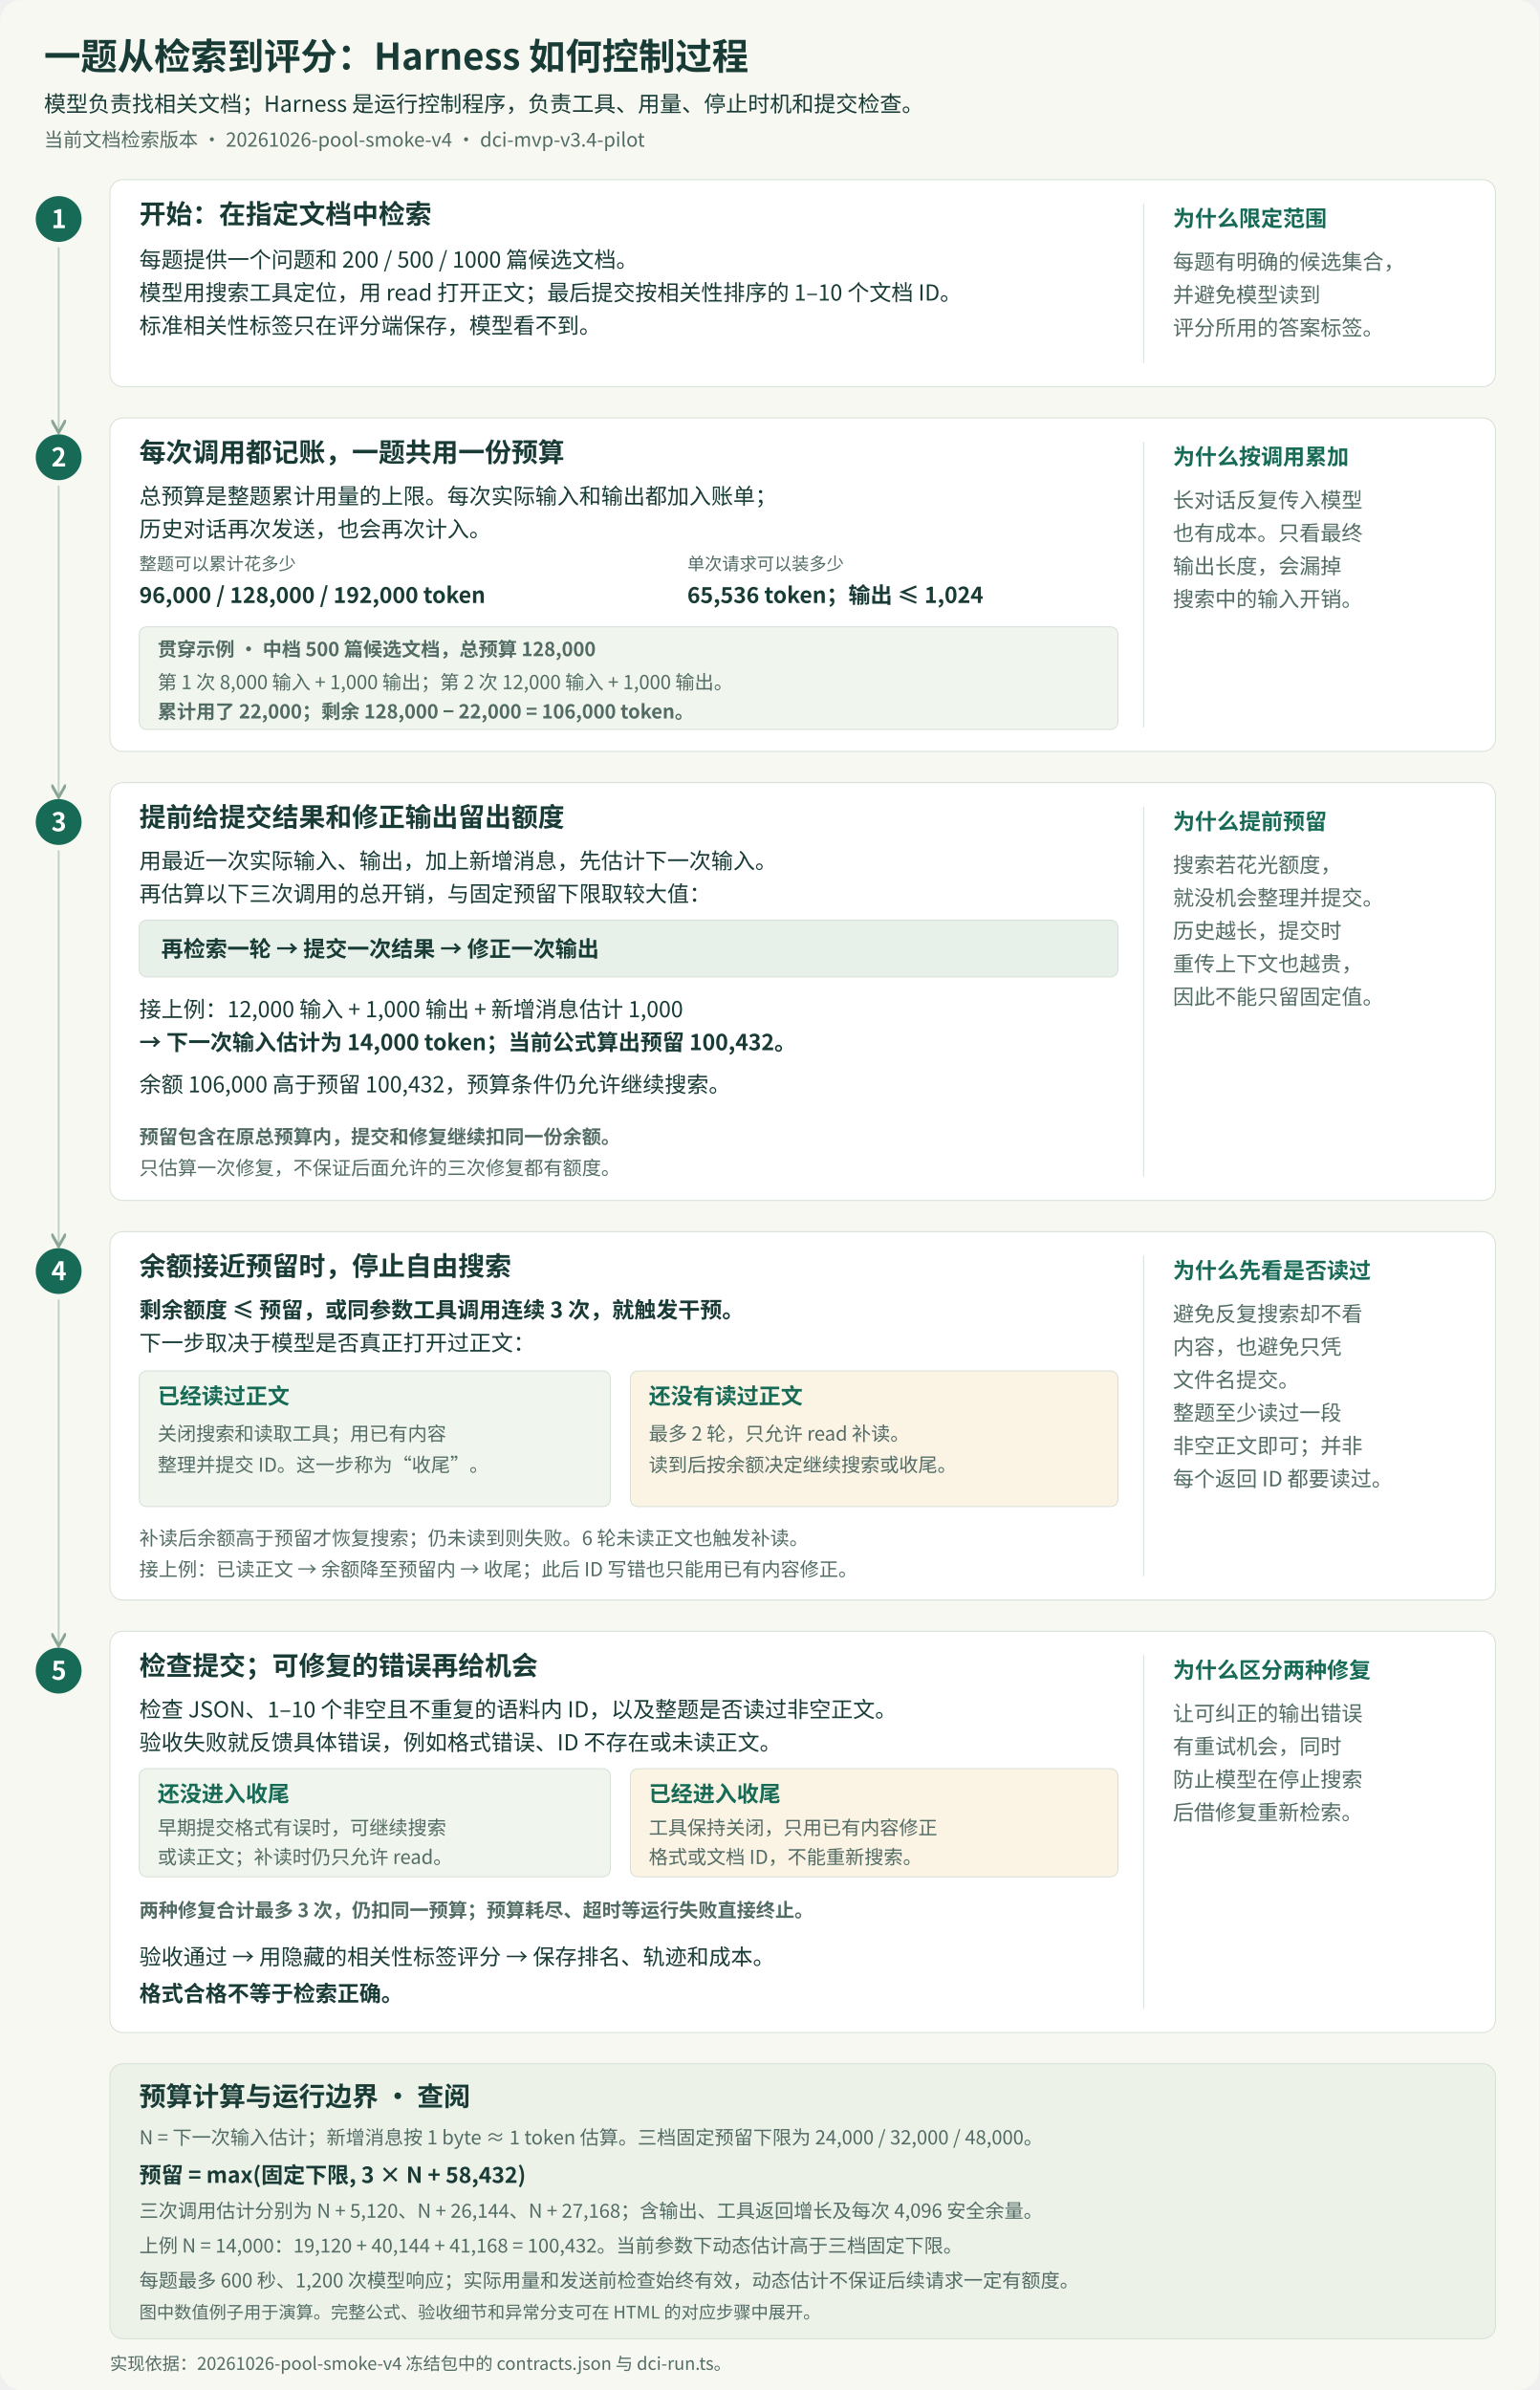
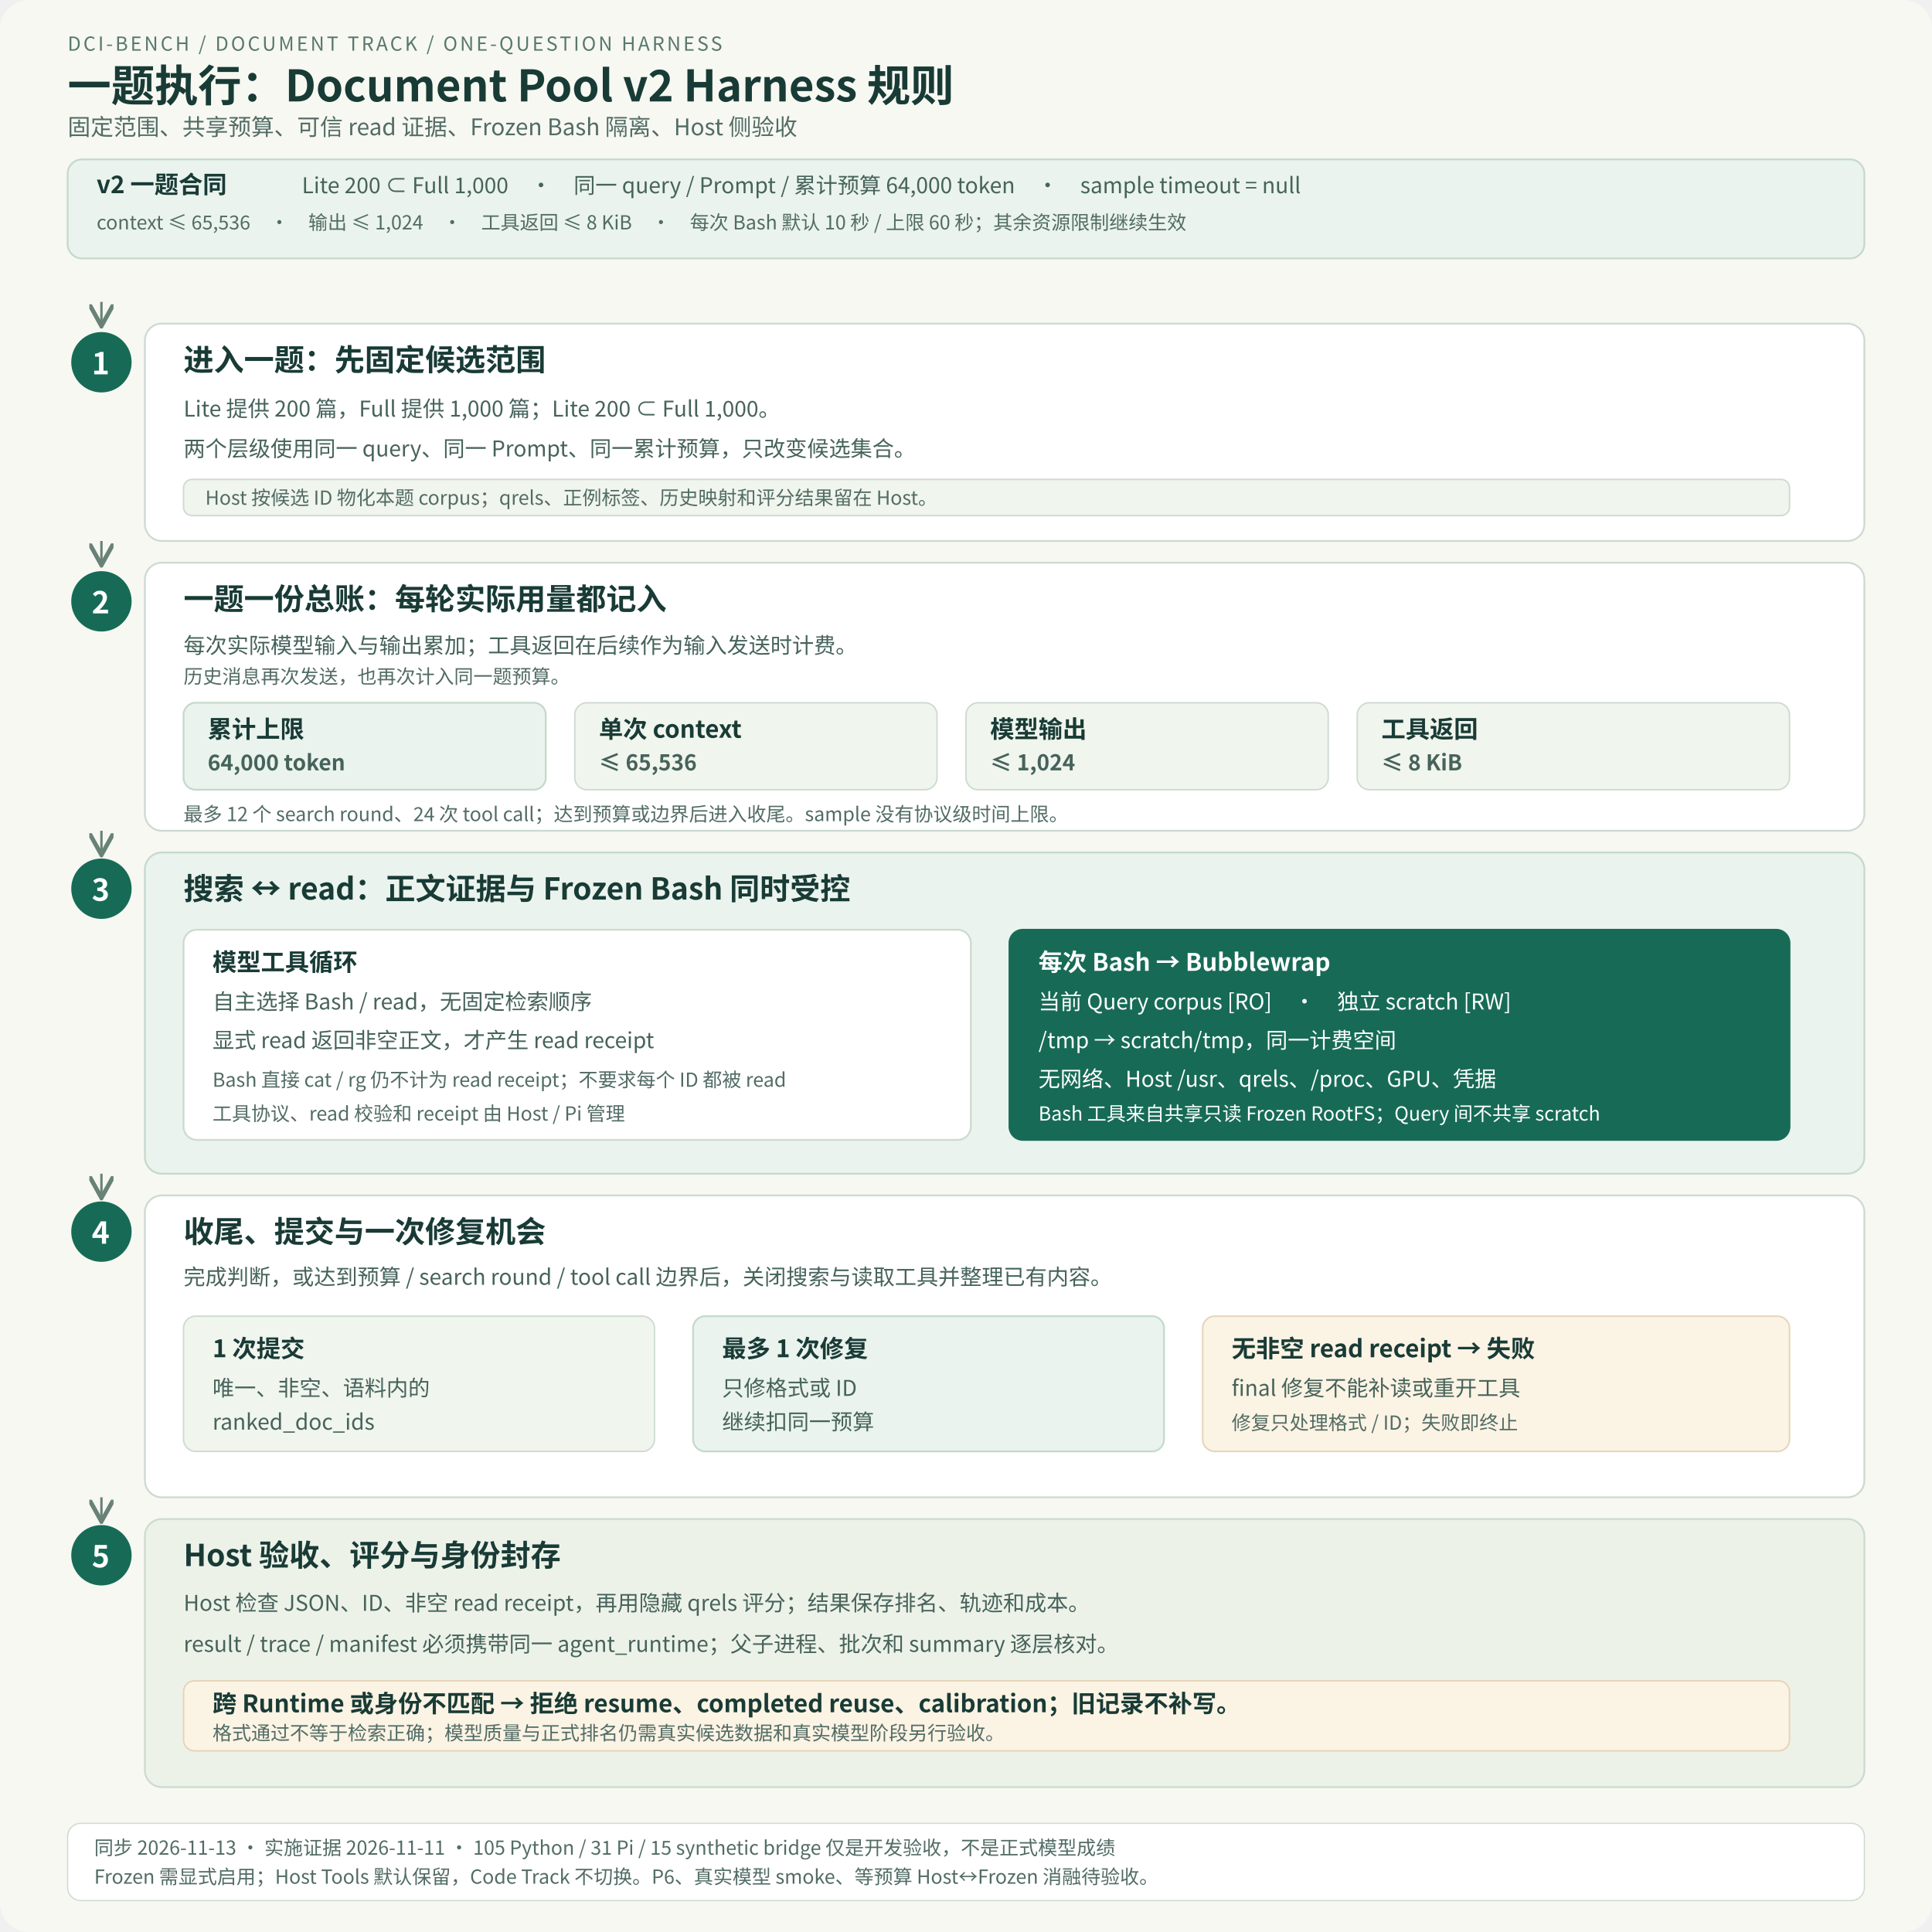
- <svg xmlns="http://www.w3.org/2000/svg" width="1680" height="2608" viewBox="0 0 1680 2608" role="img" aria-labelledby="rules-title rules-desc">
+ <svg xmlns="http://www.w3.org/2000/svg" class="harness-rules-svg" width="1600" height="1600" viewBox="0 0 1600 1600" role="img" aria-labelledby="frozen-rules-title frozen-rules-desc">
  <defs>
-     <marker id="rules-arrow" markerWidth="8" markerHeight="8" refX="6" refY="4" orient="auto">
-       <path d="M0 0 L7 4 L0 8" fill="none" stroke="#89a594" stroke-width="1.6" />
+     <marker id="frozen-rules-arrow" markerWidth="10" markerHeight="10" refX="8" refY="5" orient="auto">
+       <path d="M0 0 L9 5 L0 10" fill="none" stroke="#688277" stroke-width="1.8" />
    </marker>
    <style>
- text{font-family:'Noto Sans CJK SC','WenQuanYi Zen Hei','Microsoft YaHei',sans-serif;fill:#193b36}.title{font-size:40px;font-weight:700}.head{font-size:29px;font-weight:700}.body{font-size:24px}.small{font-size:21px;fill:#526c65}.reason{font-size:23px;fill:#526c65}.why{font-size:24px;font-weight:700;fill:#176b56}.strong{font-weight:700}.num{font-size:28px;font-weight:700;fill:white}.formula{font-family:monospace;font-size:24px}.label{font-size:19px;fill:#526c65}
- </style>
+       .harness-rules-svg text{font-family:'Noto Sans CJK SC','WenQuanYi Zen Hei','Microsoft YaHei',sans-serif;fill:#193b36}
+       .harness-rules-svg .eyebrow{font-size:16px;letter-spacing:2px;fill:#58786e}.harness-rules-svg .title{font-size:36px;font-weight:700}.harness-rules-svg .sub{font-size:19px;fill:#526c65}
+       .harness-rules-svg .section{font-size:19px;font-weight:700;fill:#176b56}.harness-rules-svg .head{font-size:25px;font-weight:700}.harness-rules-svg .label{font-size:20px;font-weight:700}.harness-rules-svg .body{font-size:18px;fill:#46635b}.harness-rules-svg .small{font-size:16px;fill:#526c65}.harness-rules-svg .mono{font-family:monospace;font-size:17px;fill:#193b36}.harness-rules-svg .strong{font-weight:700}
+       .harness-rules-svg .card{fill:#fff;stroke:#cddad1;stroke-width:1.5}.harness-rules-svg .soft{fill:#eaf3ed;stroke:#c5d9cc;stroke-width:1.5}.harness-rules-svg .chip{fill:#f0f5ed;stroke:#cddad1;stroke-width:1.2}.harness-rules-svg .dark{fill:#176b56;stroke:#176b56;stroke-width:1.5}.harness-rules-svg .darktext{fill:#fff}.harness-rules-svg .warn{fill:#fbf3e4;stroke:#e5d5b9;stroke-width:1.3}.harness-rules-svg .identity{fill:#edf2e9;stroke:#cddad1;stroke-width:1.5}.harness-rules-svg .edge{fill:none;stroke:#688277;stroke-width:2;marker-end:url(#frozen-rules-arrow)}
+     </style>
  </defs>
-   <rect width="1680" height="2608" rx="24" fill="#f7f8f2" />
-   <text x="48" y="76" class="title">一题从检索到评分：Harness 如何控制过程</text>
-   <text x="48" y="122" class="body">模型负责找相关文档；Harness 是运行控制程序，负责工具、用量、停止时机和提交检查。</text>
-   <text x="48" y="160" class="small">当前文档检索版本 · 20261026-pool-smoke-v4 · dci-mvp-v3.4-pilot</text>
-   <path d="M64 270 V470" stroke="#bfd1c6" stroke-width="2" marker-end="url(#rules-arrow)" />
-   <path d="M64 530 V868" stroke="#bfd1c6" stroke-width="2" marker-end="url(#rules-arrow)" />
-   <path d="M64 928 V1358" stroke="#bfd1c6" stroke-width="2" marker-end="url(#rules-arrow)" />
-   <path d="M64 1418 V1794" stroke="#bfd1c6" stroke-width="2" marker-end="url(#rules-arrow)" />
-   <rect x="120" y="196" width="1512" height="226" rx="14" fill="#fff" stroke="#d3dfd4" />
-   <path d="M1248 222 V396" stroke="#d3dfd4" />
-   <circle cx="64" cy="239" r="25" fill="#176b56" />
-   <text x="56" y="249" class="num">1</text>
-   <g data-box="1264 216 350 186">
-     <text x="1280" y="247" class="why">为什么限定范围</text>
-     <text x="1280" y="294" class="reason">每题有明确的候选集合，</text>
-     <text x="1280" y="330" class="reason">并避免模型读到</text>
-     <text x="1280" y="366" class="reason">评分所用的答案标签。</text>
+   <rect width="1600" height="1600" rx="24" fill="#f7f8f2" />
+   <text x="56" y="42" class="eyebrow">DCI-BENCH / DOCUMENT TRACK / ONE-QUESTION HARNESS</text>
+   <text x="56" y="84" class="title">一题执行：Document Pool v2 Harness 规则</text>
+   <text x="56" y="112" class="sub">固定范围、共享预算、可信 read 证据、Frozen Bash 隔离、Host 侧验收</text>
+   <g data-box="56 132 1488 82">
+     <rect x="56" y="132" width="1488" height="82" rx="12" class="soft" />
+     <text x="80" y="160" class="label" fill="#176b56">v2 一题合同</text>
+     <text x="250" y="160" class="body">Lite 200  ⊂  Full 1,000　·　同一 query / Prompt / 累计预算 64,000 token　·　sample timeout = null</text>
+     <text x="80" y="190" class="small">context ≤ 65,536　·　输出 ≤ 1,024　·　工具返回 ≤ 8 KiB　·　每次 Bash 默认 10 秒 / 上限 60 秒；其余资源限制继续生效</text>
  </g>
-   <g data-box="144 216 1088 186">
-     <text x="152" y="244" class="head">开始：在指定文档中检索</text>
-     <text x="152" y="292" class="body">每题提供一个问题和 200 / 500 / 1000 篇候选文档。</text>
-     <text x="152" y="328" class="body">模型用搜索工具定位，用 read 打开正文；最后提交按相关性排序的 1–10 个文档 ID。</text>
-     <text x="152" y="364" class="body">标准相关性标签只在评分端保存，模型看不到。</text>
+   <path d="M84 250 V268" class="edge" />
+   <path d="M84 448 V466" class="edge" />
+   <path d="M84 688 V706" class="edge" />
+   <path d="M84 972 V990" class="edge" />
+   <path d="M84 1240 V1258" class="edge" />
+   <circle cx="84" cy="300" r="25" fill="#176b56" />
+   <text x="76" y="310" class="head darktext">1</text>
+   <g data-box="120 268 1424 180">
+     <rect x="120" y="268" width="1424" height="180" rx="14" class="card" />
+     <text x="152" y="307" class="head">进入一题：先固定候选范围</text>
+     <text x="152" y="345" class="body">Lite 提供 200 篇，Full 提供 1,000 篇；Lite 200  ⊂  Full 1,000。</text>
+     <text x="152" y="378" class="body">两个层级使用同一 query、同一 Prompt、同一累计预算，只改变候选集合。</text>
+     <rect x="152" y="397" width="1330" height="30" rx="7" class="chip" />
+     <text x="170" y="418" class="small">Host 按候选 ID 物化本题 corpus；qrels、正例标签、历史映射和评分结果留在 Host。</text>
  </g>
-   <rect x="120" y="456" width="1512" height="364" rx="14" fill="#fff" stroke="#d3dfd4" />
-   <path d="M1248 482 V794" stroke="#d3dfd4" />
-   <circle cx="64" cy="499" r="25" fill="#176b56" />
-   <text x="56" y="509" class="num">2</text>
-   <g data-box="1264 476 350 324">
-     <text x="1280" y="507" class="why">为什么按调用累加</text>
-     <text x="1280" y="554" class="reason">长对话反复传入模型</text>
-     <text x="1280" y="590" class="reason">也有成本。只看最终</text>
-     <text x="1280" y="626" class="reason">输出长度，会漏掉</text>
-     <text x="1280" y="662" class="reason">搜索中的输入开销。</text>
+   <circle cx="84" cy="498" r="25" fill="#176b56" />
+   <text x="76" y="508" class="head darktext">2</text>
+   <g data-box="120 466 1424 222">
+     <rect x="120" y="466" width="1424" height="222" rx="14" class="card" />
+     <text x="152" y="505" class="head">一题一份总账：每轮实际用量都记入</text>
+     <text x="152" y="541" class="body">每次实际模型输入与输出累加；工具返回在后续作为输入发送时计费。</text>
+     <text x="152" y="566" class="small">历史消息再次发送，也再次计入同一题预算。</text>
+     <g data-box="152 582 300 72">
+       <rect x="152" y="582" width="300" height="72" rx="10" class="soft" />
+       <text x="172" y="611" class="label">累计上限</text>
+       <text x="172" y="638" class="body strong">64,000 token</text>
+     </g>
+     <g data-box="476 582 300 72">
+       <rect x="476" y="582" width="300" height="72" rx="10" class="chip" />
+       <text x="496" y="611" class="label">单次 context</text>
+       <text x="496" y="638" class="body strong">≤ 65,536</text>
+     </g>
+     <g data-box="800 582 300 72">
+       <rect x="800" y="582" width="300" height="72" rx="10" class="chip" />
+       <text x="820" y="611" class="label">模型输出</text>
+       <text x="820" y="638" class="body strong">≤ 1,024</text>
+     </g>
+     <g data-box="1124 582 358 72">
+       <rect x="1124" y="582" width="358" height="72" rx="10" class="chip" />
+       <text x="1144" y="611" class="label">工具返回</text>
+       <text x="1144" y="638" class="body strong">≤ 8 KiB</text>
+     </g>
+     <text x="152" y="680" class="small">最多 12 个 search round、24 次 tool call；达到预算或边界后进入收尾。sample 没有协议级时间上限。</text>
  </g>
-   <g data-box="144 476 1088 324">
-     <text x="152" y="504" class="head">每次调用都记账，一题共用一份预算</text>
-     <text x="152" y="550" class="body">总预算是整题累计用量的上限。每次实际输入和输出都加入账单；</text>
-     <text x="152" y="586" class="body">历史对话再次发送，也会再次计入。</text>
-     <text x="152" y="622" class="label">整题可以累计花多少</text>
-     <text x="152" y="658" class="body strong">96,000 / 128,000 / 192,000 token</text>
-     <text x="750" y="622" class="label">单次请求可以装多少</text>
-     <text x="750" y="658" class="body strong">65,536 token；输出 ≤ 1,024</text>
-     <rect x="152" y="684" width="1068" height="112" rx="8" fill="#f0f5ed" stroke="#d3dfd4" />
-     <text x="172" y="716" class="small strong">贯穿示例 · 中档 500 篇候选文档，总预算 128,000</text>
-     <text x="172" y="752" class="small">第 1 次 8,000 输入 + 1,000 输出；第 2 次 12,000 输入 + 1,000 输出。</text>
-     <text x="172" y="784" class="small strong">累计用了 22,000；剩余 128,000 − 22,000 = 106,000 token。</text>
+   <circle cx="84" cy="736" r="25" fill="#176b56" />
+   <text x="76" y="746" class="head darktext">3</text>
+   <g data-box="120 706 1424 266">
+     <rect x="120" y="706" width="1424" height="266" rx="14" class="soft" />
+     <text x="152" y="745" class="head">搜索 ↔ read：正文证据与 Frozen Bash 同时受控</text>
+     <g data-box="152 770 652 174">
+       <rect x="152" y="770" width="652" height="174" rx="11" class="card" />
+       <text x="176" y="804" class="label">模型工具循环</text>
+       <text x="176" y="836" class="body">自主选择 Bash / read，无固定检索顺序</text>
+       <text x="176" y="868" class="body">显式 read 返回非空正文，才产生 read receipt</text>
+       <text x="176" y="900" class="small">Bash 直接 cat / rg 仍不计为 read receipt；不要求每个 ID 都被 read</text>
+       <text x="176" y="928" class="small">工具协议、read 校验和 receipt 由 Host / Pi 管理</text>
+     </g>
+     <g data-box="836 770 646 174">
+       <rect x="836" y="770" width="646" height="174" rx="11" class="dark" />
+       <text x="860" y="804" class="label darktext">每次 Bash → Bubblewrap</text>
+       <text x="860" y="836" class="body darktext">当前 Query corpus [RO]　·　独立 scratch [RW]</text>
+       <text x="860" y="868" class="body darktext">/tmp → scratch/tmp，同一计费空间</text>
+       <text x="860" y="900" class="body darktext">无网络、Host /usr、qrels、/proc、GPU、凭据</text>
+       <text x="860" y="928" class="small darktext">Bash 工具来自共享只读 Frozen RootFS；Query 间不共享 scratch</text>
+     </g>
  </g>
-   <rect x="120" y="854" width="1512" height="456" rx="14" fill="#fff" stroke="#d3dfd4" />
-   <path d="M1248 880 V1284" stroke="#d3dfd4" />
-   <circle cx="64" cy="897" r="25" fill="#176b56" />
-   <text x="56" y="907" class="num">3</text>
-   <g data-box="1264 874 350 416">
-     <text x="1280" y="905" class="why">为什么提前预留</text>
-     <text x="1280" y="952" class="reason">搜索若花光额度，</text>
-     <text x="1280" y="988" class="reason">就没机会整理并提交。</text>
-     <text x="1280" y="1024" class="reason">历史越长，提交时</text>
-     <text x="1280" y="1060" class="reason">重传上下文也越贵，</text>
-     <text x="1280" y="1096" class="reason">因此不能只留固定值。</text>
+   <circle cx="84" cy="1020" r="25" fill="#176b56" />
+   <text x="76" y="1030" class="head darktext">4</text>
+   <g data-box="120 990 1424 250">
+     <rect x="120" y="990" width="1424" height="250" rx="14" class="card" />
+     <text x="152" y="1029" class="head">收尾、提交与一次修复机会</text>
+     <text x="152" y="1064" class="body">完成判断，或达到预算 / search round / tool call 边界后，关闭搜索与读取工具并整理已有内容。</text>
+     <g data-box="152 1090 390 112">
+       <rect x="152" y="1090" width="390" height="112" rx="10" class="chip" />
+       <text x="176" y="1124" class="label">1 次提交</text>
+       <text x="176" y="1156" class="body">唯一、非空、语料内的</text>
+       <text x="176" y="1184" class="body">ranked_doc_ids</text>
+     </g>
+     <g data-box="574 1090 390 112">
+       <rect x="574" y="1090" width="390" height="112" rx="10" class="soft" />
+       <text x="598" y="1124" class="label">最多 1 次修复</text>
+       <text x="598" y="1156" class="body">只修格式或 ID</text>
+       <text x="598" y="1184" class="body">继续扣同一预算</text>
+     </g>
+     <g data-box="996 1090 486 112">
+       <rect x="996" y="1090" width="486" height="112" rx="10" class="warn" />
+       <text x="1020" y="1124" class="label">无非空 read receipt → 失败</text>
+       <text x="1020" y="1156" class="body">final 修复不能补读或重开工具</text>
+       <text x="1020" y="1184" class="small">修复只处理格式 / ID；失败即终止</text>
+     </g>
  </g>
-   <g data-box="144 874 1088 416">
-     <text x="152" y="902" class="head">提前给提交结果和修正输出留出额度</text>
-     <text x="152" y="948" class="body">用最近一次实际输入、输出，加上新增消息，先估计下一次输入。</text>
-     <text x="152" y="984" class="body">再估算以下三次调用的总开销，与固定预留下限取较大值：</text>
-     <rect x="152" y="1004" width="1068" height="62" rx="8" fill="#e8f1e9" stroke="#d3dfd4" />
-     <text x="176" y="1044" class="body strong">再检索一轮   →   提交一次结果   →   修正一次输出</text>
-     <text x="152" y="1110" class="body">接上例：12,000 输入 + 1,000 输出 + 新增消息估计 1,000</text>
-     <text x="152" y="1146" class="body strong">→ 下一次输入估计为 14,000 token；当前公式算出预留 100,432。</text>
-     <text x="152" y="1192" class="body">余额 106,000 高于预留 100,432，预算条件仍允许继续搜索。</text>
-     <text x="152" y="1248" class="small strong">预留包含在原总预算内，提交和修复继续扣同一份余额。</text>
-     <text x="152" y="1282" class="small">只估算一次修复，不保证后面允许的三次修复都有额度。</text>
+   <circle cx="84" cy="1288" r="25" fill="#176b56" />
+   <text x="76" y="1298" class="head darktext">5</text>
+   <g data-box="120 1258 1424 222">
+     <rect x="120" y="1258" width="1424" height="222" rx="14" class="identity" />
+     <text x="152" y="1297" class="head">Host 验收、评分与身份封存</text>
+     <text x="152" y="1334" class="body">Host 检查 JSON、ID、非空 read receipt，再用隐藏 qrels 评分；结果保存排名、轨迹和成本。</text>
+     <text x="152" y="1368" class="body">result / trace / manifest 必须携带同一 agent_runtime；父子进程、批次和 summary 逐层核对。</text>
+     <rect x="152" y="1392" width="1330" height="58" rx="9" class="warn" />
+     <text x="176" y="1418" class="label">跨 Runtime 或身份不匹配 → 拒绝 resume、completed reuse、calibration；旧记录不补写。</text>
+     <text x="176" y="1441" class="small">格式通过不等于检索正确；模型质量与正式排名仍需真实候选数据和真实模型阶段另行验收。</text>
  </g>
-   <rect x="120" y="1344" width="1512" height="402" rx="14" fill="#fff" stroke="#d3dfd4" />
-   <path d="M1248 1370 V1720" stroke="#d3dfd4" />
-   <circle cx="64" cy="1387" r="25" fill="#176b56" />
-   <text x="56" y="1397" class="num">4</text>
-   <g data-box="1264 1364 350 362">
-     <text x="1280" y="1395" class="why">为什么先看是否读过</text>
-     <text x="1280" y="1442" class="reason">避免反复搜索却不看</text>
-     <text x="1280" y="1478" class="reason">内容，也避免只凭</text>
-     <text x="1280" y="1514" class="reason">文件名提交。</text>
-     <text x="1280" y="1550" class="reason">整题至少读过一段</text>
-     <text x="1280" y="1586" class="reason">非空正文即可；并非</text>
-     <text x="1280" y="1622" class="reason">每个返回 ID 都要读过。</text>
+   <g data-box="56 1510 1488 64">
+     <rect x="56" y="1510" width="1488" height="64" rx="11" fill="#fff" stroke="#cddad1" />
+     <text x="78" y="1536" class="small">同步 2026-11-13 · 实施证据 2026-11-11 · 105 Python / 31 Pi / 15 synthetic bridge 仅是开发验收，不是正式模型成绩</text>
+     <text x="78" y="1560" class="small">Frozen 需显式启用；Host Tools 默认保留，Code Track 不切换。P6、真实模型 smoke、等预算 Host↔Frozen 消融待验收。</text>
  </g>
-   <g data-box="144 1364 1088 362">
-     <text x="152" y="1392" class="head">余额接近预留时，停止自由搜索</text>
-     <text x="152" y="1438" class="body strong">剩余额度 ≤ 预留，或同参数工具调用连续 3 次，就触发干预。</text>
-     <text x="152" y="1474" class="body">下一步取决于模型是否真正打开过正文：</text>
-     <rect x="152" y="1496" width="514" height="148" rx="8" fill="#f0f5ed" stroke="#d3dfd4" />
-     <text x="172" y="1532" class="why">已经读过正文</text>
-     <text x="172" y="1572" class="small">关闭搜索和读取工具；用已有内容</text>
-     <text x="172" y="1606" class="small">整理并提交 ID。这一步称为“收尾”。</text>
-     <rect x="688" y="1496" width="532" height="148" rx="8" fill="#fbf3e4" stroke="#d3dfd4" />
-     <text x="708" y="1532" class="why">还没有读过正文</text>
-     <text x="708" y="1572" class="small">最多 2 轮，只允许 read 补读。</text>
-     <text x="708" y="1606" class="small">读到后按余额决定继续搜索或收尾。</text>
-     <text x="152" y="1686" class="small">补读后余额高于预留才恢复搜索；仍未读到则失败。6 轮未读正文也触发补读。</text>
-     <text x="152" y="1720" class="small">接上例：已读正文 → 余额降至预留内 → 收尾；此后 ID 写错也只能用已有内容修正。</text>
-   </g>
-   <rect x="120" y="1780" width="1512" height="438" rx="14" fill="#fff" stroke="#d3dfd4" />
-   <path d="M1248 1806 V2192" stroke="#d3dfd4" />
-   <circle cx="64" cy="1823" r="25" fill="#176b56" />
-   <text x="56" y="1833" class="num">5</text>
-   <g data-box="1264 1800 350 398">
-     <text x="1280" y="1831" class="why">为什么区分两种修复</text>
-     <text x="1280" y="1878" class="reason">让可纠正的输出错误</text>
-     <text x="1280" y="1914" class="reason">有重试机会，同时</text>
-     <text x="1280" y="1950" class="reason">防止模型在停止搜索</text>
-     <text x="1280" y="1986" class="reason">后借修复重新检索。</text>
-   </g>
-   <g data-box="144 1800 1088 398">
-     <text x="152" y="1828" class="head">检查提交；可修复的错误再给机会</text>
-     <text x="152" y="1874" class="body">检查 JSON、1–10 个非空且不重复的语料内 ID，以及整题是否读过非空正文。</text>
-     <text x="152" y="1910" class="body">验收失败就反馈具体错误，例如格式错误、ID 不存在或未读正文。</text>
-     <rect x="152" y="1930" width="514" height="118" rx="8" fill="#f0f5ed" stroke="#d3dfd4" />
-     <text x="172" y="1966" class="why">还没进入收尾</text>
-     <text x="172" y="2002" class="small">早期提交格式有误时，可继续搜索</text>
-     <text x="172" y="2034" class="small">或读正文；补读时仍只允许 read。</text>
-     <rect x="688" y="1930" width="532" height="118" rx="8" fill="#fbf3e4" stroke="#d3dfd4" />
-     <text x="708" y="1966" class="why">已经进入收尾</text>
-     <text x="708" y="2002" class="small">工具保持关闭，只用已有内容修正</text>
-     <text x="708" y="2034" class="small">格式或文档 ID，不能重新搜索。</text>
-     <text x="152" y="2092" class="small strong">两种修复合计最多 3 次，仍扣同一预算；预算耗尽、超时等运行失败直接终止。</text>
-     <text x="152" y="2144" class="body">验收通过 → 用隐藏的相关性标签评分 → 保存排名、轨迹和成本。</text>
-     <text x="152" y="2184" class="body strong">格式合格不等于检索正确。</text>
-   </g>
-   <rect x="120" y="2252" width="1512" height="300" rx="14" fill="#edf2e9" stroke="#d3dfd4" />
-   <g data-box="144 2268 1464 270">
-     <text x="152" y="2298" class="head">预算计算与运行边界 · 查阅</text>
-     <text x="152" y="2340" class="small">N = 下一次输入估计；新增消息按 1 byte ≈ 1 token 估算。三档固定预留下限为 24,000 / 32,000 / 48,000。</text>
-     <text x="152" y="2382" class="body strong">预留 = max(固定下限, 3 × N + 58,432)</text>
-     <text x="152" y="2420" class="small">三次调用估计分别为 N + 5,120、N + 26,144、N + 27,168；含输出、工具返回增长及每次 4,096 安全余量。</text>
-     <text x="152" y="2458" class="small">上例 N = 14,000：19,120 + 40,144 + 41,168 = 100,432。当前参数下动态估计高于三档固定下限。</text>
-     <text x="152" y="2496" class="small">每题最多 600 秒、1,200 次模型响应；实际用量和发送前检查始终有效，动态估计不保证后续请求一定有额度。</text>
-     <text x="152" y="2530" class="label">图中数值例子用于演算。完整公式、验收细节和异常分支可在 HTML 的对应步骤中展开。</text>
-   </g>
-   <text x="120" y="2586" class="label">实现依据：20261026-pool-smoke-v4 冻结包中的 contracts.json 与 dci-run.ts。</text>
</svg>
